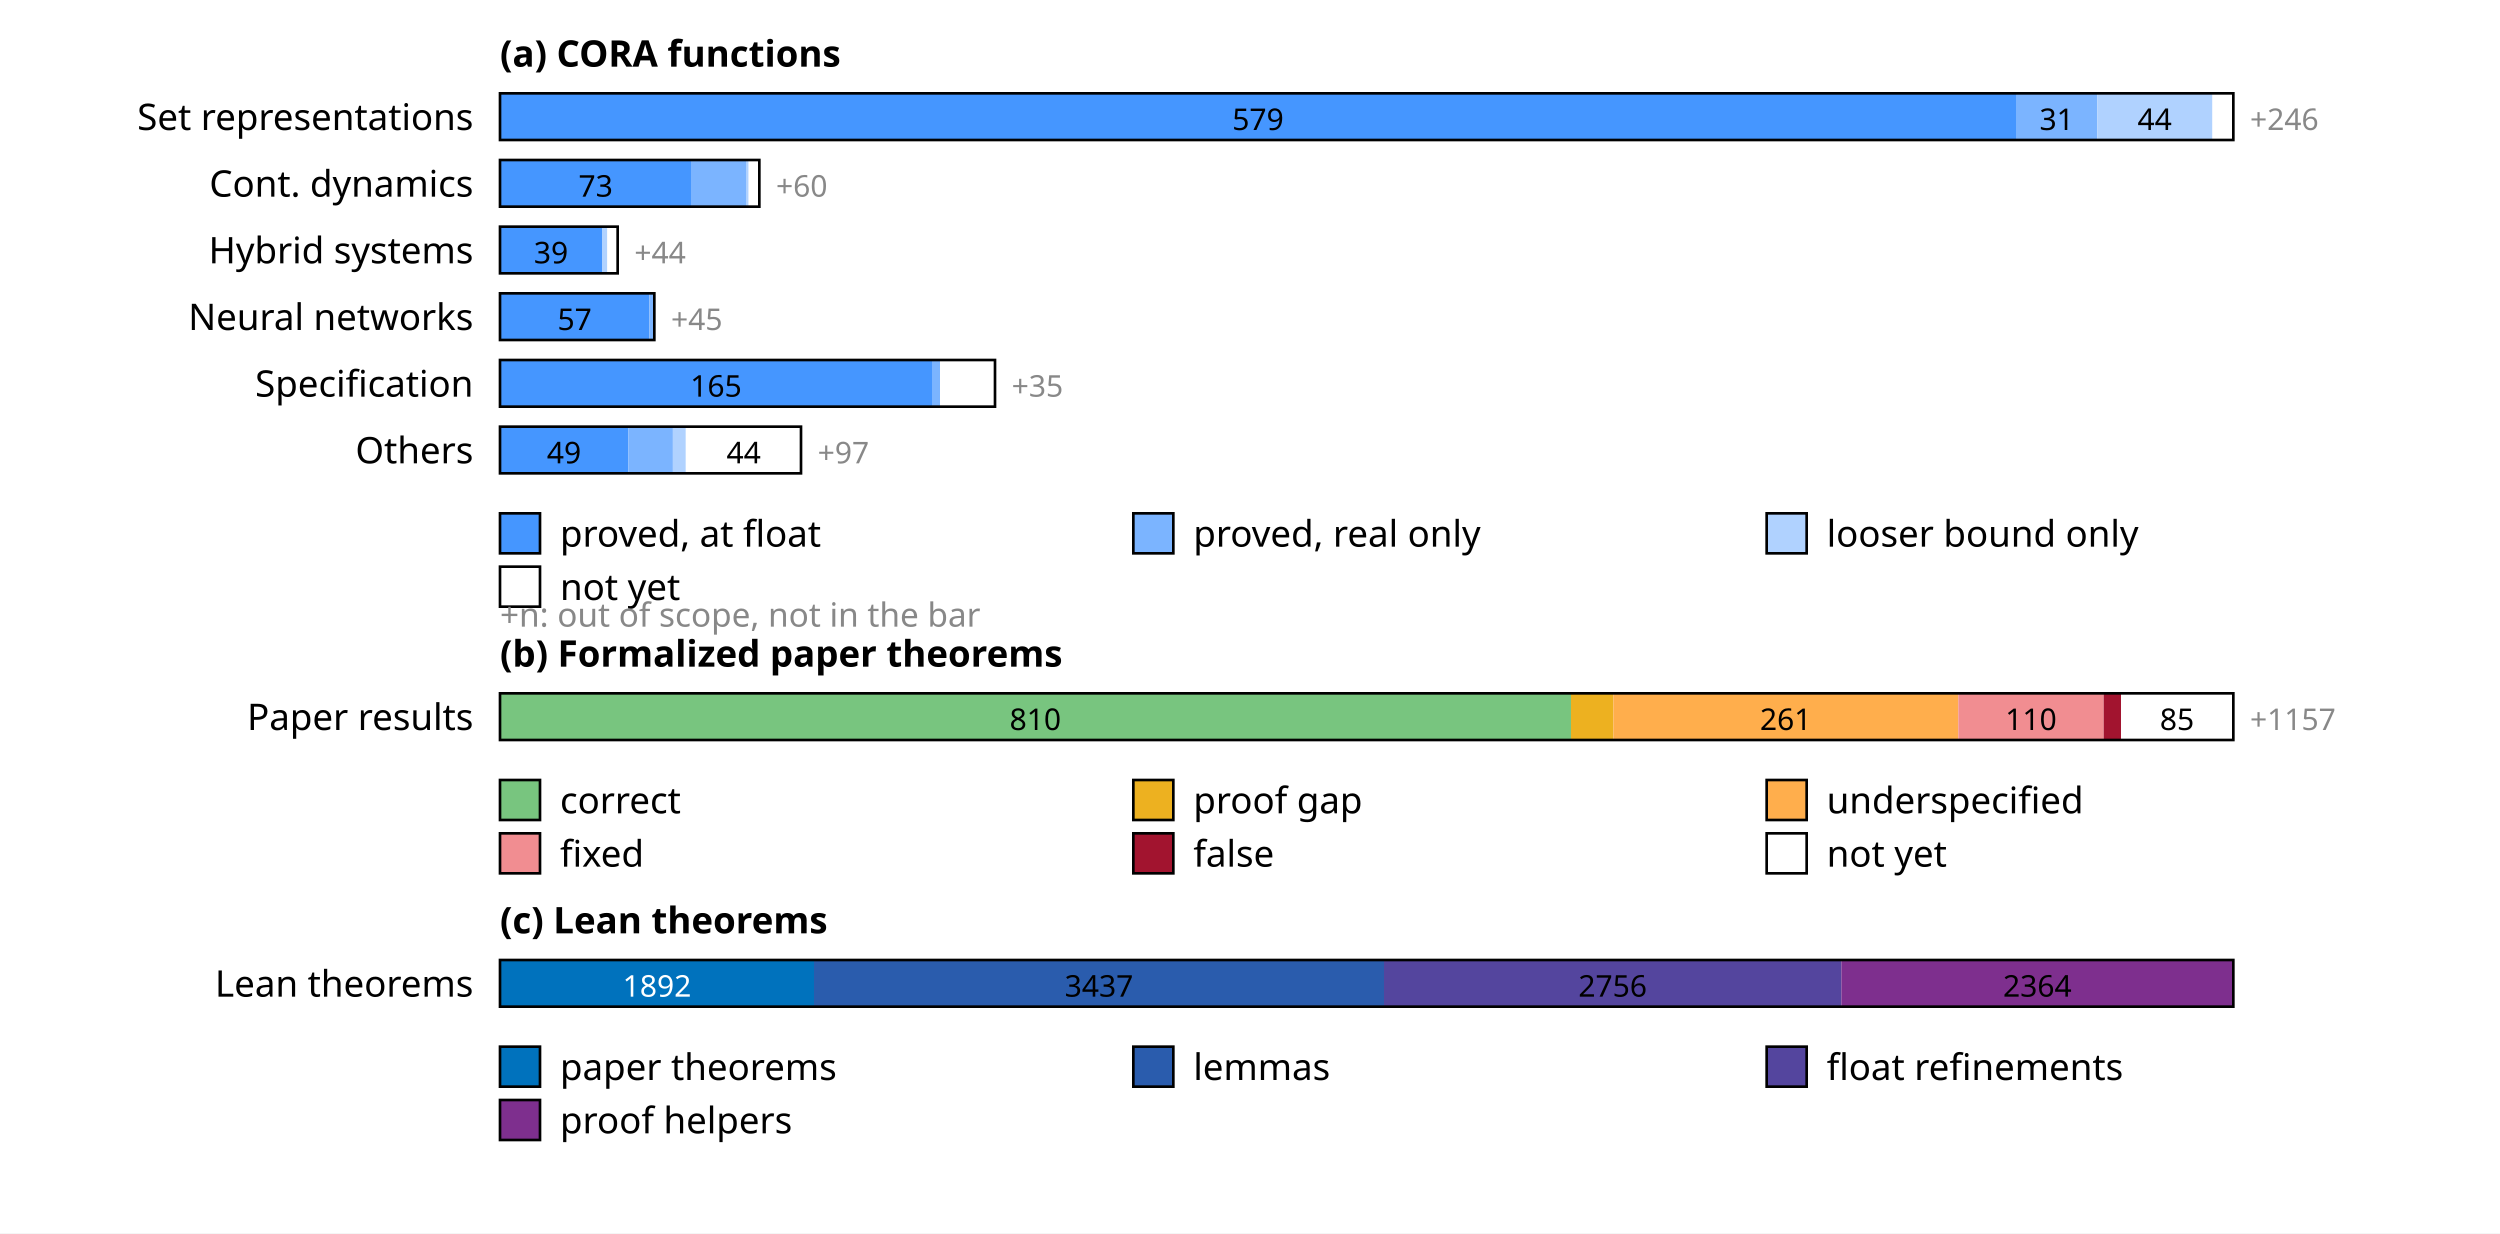
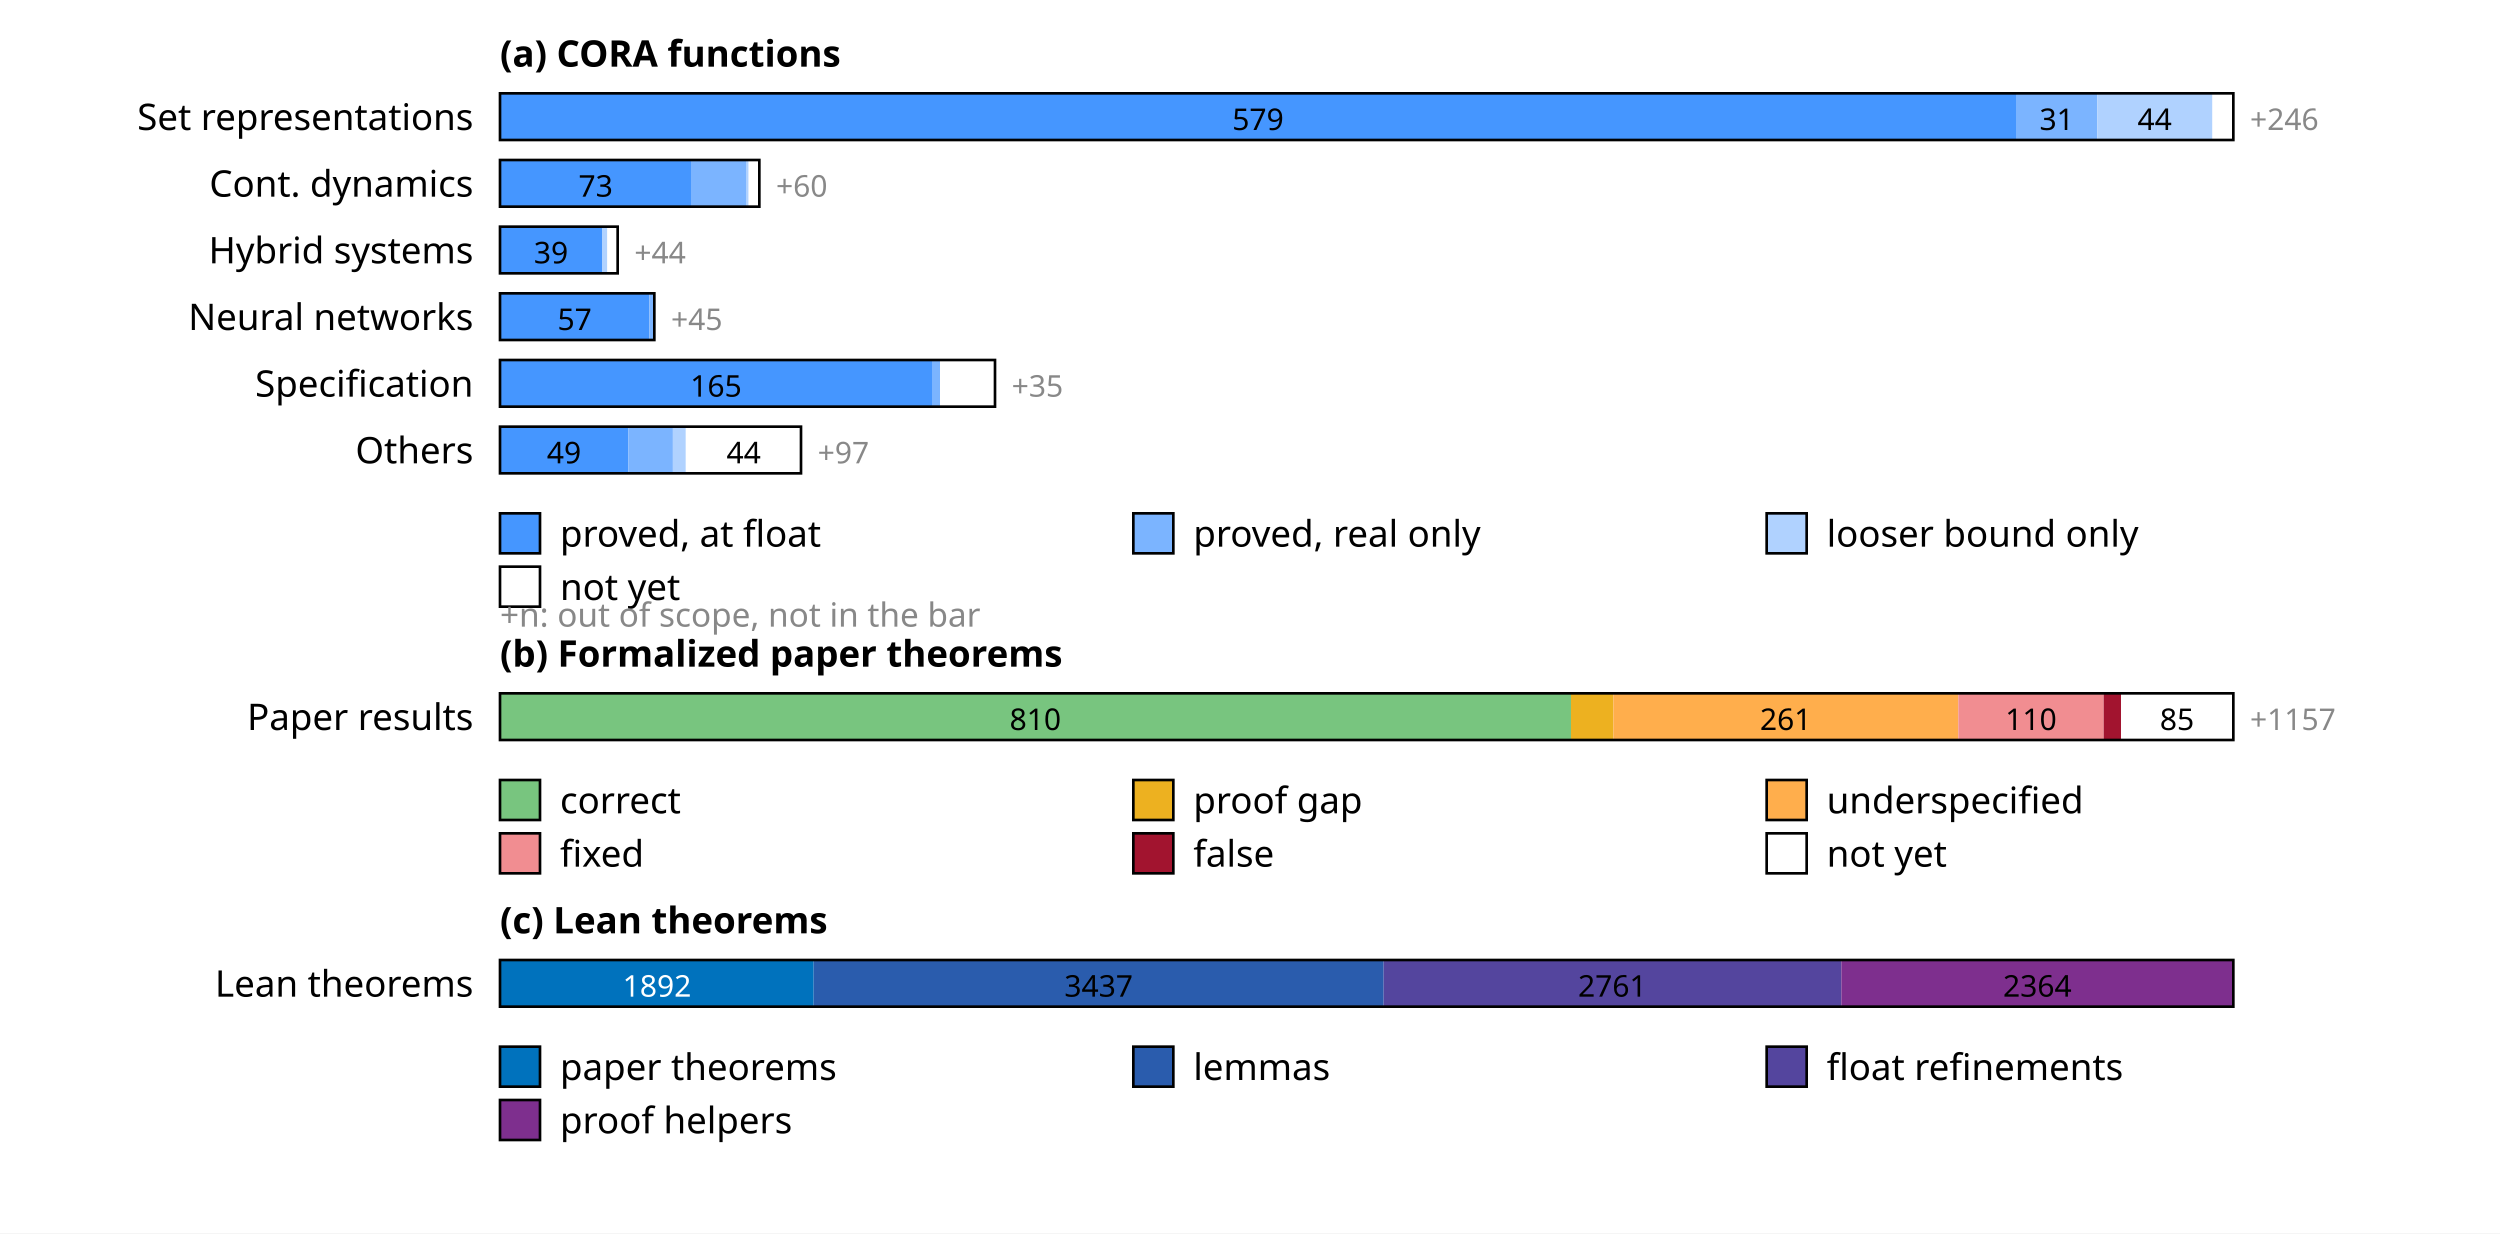
<svg xmlns="http://www.w3.org/2000/svg" width="750" height="370" font-family="sans-serif" font-size="11">
  <rect width="100%" height="100%" fill="white" />
  <text x="150" y="20" font-weight="bold">(a) CORA functions</text>
  <text x="142" y="39" text-anchor="end">Set representations</text>
  <rect x="150.0" y="28" width="454.8" height="14" fill="rgb(69,150,255)" />
  <text x="377.4" y="39" text-anchor="middle" font-size="9" fill="#000">579</text>
  <rect x="604.8" y="28" width="24.4" height="14" fill="rgb(123,180,255)" />
  <text x="617.0" y="39" text-anchor="middle" font-size="9" fill="#000">31</text>
  <rect x="629.2" y="28" width="34.6" height="14" fill="rgb(176,210,255)" />
  <text x="646.4" y="39" text-anchor="middle" font-size="9" fill="#000">44</text>
  <rect x="663.7" y="28" width="6.3" height="14" fill="rgb(255,255,255)" />
  <rect x="150" y="28" width="520.0" height="14" fill="none" stroke="#000" stroke-width="0.8" />
  <text x="675.0" y="39" font-size="9" fill="#888">+246</text>
  <text x="142" y="59" text-anchor="end">Cont. dynamics</text>
  <rect x="150.0" y="48" width="57.3" height="14" fill="rgb(69,150,255)" />
  <text x="178.7" y="59" text-anchor="middle" font-size="9" fill="#000">73</text>
  <rect x="207.3" y="48" width="16.5" height="14" fill="rgb(123,180,255)" />
  <rect x="223.8" y="48" width="0.8" height="14" fill="rgb(176,210,255)" />
  <rect x="224.6" y="48" width="3.1" height="14" fill="rgb(255,255,255)" />
  <rect x="150" y="48" width="77.8" height="14" fill="none" stroke="#000" stroke-width="0.8" />
  <text x="232.8" y="59" font-size="9" fill="#888">+60</text>
  <text x="142" y="79" text-anchor="end">Hybrid systems</text>
  <rect x="150.0" y="68" width="30.6" height="14" fill="rgb(69,150,255)" />
  <text x="165.3" y="79" text-anchor="middle" font-size="9" fill="#000">39</text>
  <rect x="180.6" y="68" width="1.6" height="14" fill="rgb(176,210,255)" />
  <rect x="182.2" y="68" width="3.1" height="14" fill="rgb(255,255,255)" />
  <rect x="150" y="68" width="35.3" height="14" fill="none" stroke="#000" stroke-width="0.8" />
  <text x="190.3" y="79" font-size="9" fill="#888">+44</text>
  <text x="142" y="99" text-anchor="end">Neural networks</text>
  <rect x="150.0" y="88" width="44.8" height="14" fill="rgb(69,150,255)" />
  <text x="172.4" y="99" text-anchor="middle" font-size="9" fill="#000">57</text>
  <rect x="194.8" y="88" width="1.6" height="14" fill="rgb(123,180,255)" />
  <rect x="150" y="88" width="46.3" height="14" fill="none" stroke="#000" stroke-width="0.8" />
  <text x="201.3" y="99" font-size="9" fill="#888">+45</text>
  <text x="142" y="119" text-anchor="end">Specification</text>
  <rect x="150.0" y="108" width="129.6" height="14" fill="rgb(69,150,255)" />
  <text x="214.8" y="119" text-anchor="middle" font-size="9" fill="#000">165</text>
  <rect x="279.6" y="108" width="2.4" height="14" fill="rgb(123,180,255)" />
  <rect x="282.0" y="108" width="16.5" height="14" fill="rgb(255,255,255)" />
  <rect x="150" y="108" width="148.5" height="14" fill="none" stroke="#000" stroke-width="0.8" />
  <text x="303.5" y="119" font-size="9" fill="#888">+35</text>
  <text x="142" y="139" text-anchor="end">Others</text>
  <rect x="150.0" y="128" width="38.5" height="14" fill="rgb(69,150,255)" />
  <text x="169.2" y="139" text-anchor="middle" font-size="9" fill="#000">49</text>
  <rect x="188.5" y="128" width="13.4" height="14" fill="rgb(123,180,255)" />
  <rect x="201.8" y="128" width="3.9" height="14" fill="rgb(176,210,255)" />
  <rect x="205.8" y="128" width="34.6" height="14" fill="rgb(255,255,255)" />
  <text x="223.1" y="139" text-anchor="middle" font-size="9" fill="#000">44</text>
  <rect x="150" y="128" width="90.3" height="14" fill="none" stroke="#000" stroke-width="0.8" />
  <text x="245.3" y="139" font-size="9" fill="#888">+97</text>
  <rect x="150" y="154" width="12" height="12" fill="rgb(69,150,255)" stroke="#000" stroke-width="0.8" />
  <text x="168" y="164">proved, at float</text>
  <rect x="340" y="154" width="12" height="12" fill="rgb(123,180,255)" stroke="#000" stroke-width="0.8" />
  <text x="358" y="164">proved, real only</text>
  <rect x="530" y="154" width="12" height="12" fill="rgb(176,210,255)" stroke="#000" stroke-width="0.8" />
  <text x="548" y="164">looser bound only</text>
  <rect x="150" y="170" width="12" height="12" fill="rgb(255,255,255)" stroke="#000" stroke-width="0.8" />
  <text x="168" y="180">not yet</text>
  <text x="150" y="188" font-size="10" fill="#888">+n: out of scope, not in the bar</text>
  <text x="150" y="200" font-weight="bold">(b) Formalized paper theorems</text>
  <text x="142" y="219" text-anchor="end">Paper results</text>
  <rect x="150.0" y="208" width="321.3" height="14" fill="rgb(120,197,127)" />
  <text x="310.6" y="219" text-anchor="middle" font-size="9" fill="#000">810</text>
  <rect x="471.3" y="208" width="12.7" height="14" fill="rgb(237,177,32)" />
  <rect x="484.0" y="208" width="103.5" height="14" fill="rgb(255,174,76)" />
  <text x="535.7" y="219" text-anchor="middle" font-size="9" fill="#000">261</text>
  <rect x="587.5" y="208" width="43.6" height="14" fill="rgb(241,141,145)" />
  <text x="609.3" y="219" text-anchor="middle" font-size="9" fill="#000">110</text>
  <rect x="631.1" y="208" width="5.2" height="14" fill="rgb(162,20,47)" />
  <rect x="636.3" y="208" width="33.7" height="14" fill="rgb(255,255,255)" />
  <text x="653.1" y="219" text-anchor="middle" font-size="9" fill="#000">85</text>
  <rect x="150" y="208" width="520.0" height="14" fill="none" stroke="#000" stroke-width="0.8" />
  <text x="675.0" y="219" font-size="9" fill="#888">+1157</text>
  <rect x="150" y="234" width="12" height="12" fill="rgb(120,197,127)" stroke="#000" stroke-width="0.8" />
  <text x="168" y="244">correct</text>
  <rect x="340" y="234" width="12" height="12" fill="rgb(237,177,32)" stroke="#000" stroke-width="0.8" />
  <text x="358" y="244">proof gap</text>
  <rect x="530" y="234" width="12" height="12" fill="rgb(255,174,76)" stroke="#000" stroke-width="0.8" />
  <text x="548" y="244">underspecified</text>
  <rect x="150" y="250" width="12" height="12" fill="rgb(241,141,145)" stroke="#000" stroke-width="0.8" />
  <text x="168" y="260">fixed</text>
  <rect x="340" y="250" width="12" height="12" fill="rgb(162,20,47)" stroke="#000" stroke-width="0.8" />
  <text x="358" y="260">false</text>
  <rect x="530" y="250" width="12" height="12" fill="rgb(255,255,255)" stroke="#000" stroke-width="0.8" />
  <text x="548" y="260">not yet</text>
  <text x="150" y="280" font-weight="bold">(c) Lean theorems</text>
  <text x="142" y="299" text-anchor="end">Lean theorems</text>
-   <rect x="150.0" y="288" width="94.2" height="14" fill="rgb(0,114,189)" />
+   <rect x="150.0" y="288" width="94.1" height="14" fill="rgb(0,114,189)" />
  <text x="197.1" y="299" text-anchor="middle" font-size="9" fill="#fff">1892</text>
-   <rect x="244.2" y="288" width="171.0" height="14" fill="rgb(42,92,173)" />
-   <text x="329.7" y="299" text-anchor="middle" font-size="9" fill="#000">3437</text>
-   <rect x="415.2" y="288" width="137.2" height="14" fill="rgb(84,69,158)" />
-   <text x="483.8" y="299" text-anchor="middle" font-size="9" fill="#000">2756</text>
+   <rect x="244.1" y="288" width="171.0" height="14" fill="rgb(42,92,173)" />
+   <text x="329.6" y="299" text-anchor="middle" font-size="9" fill="#000">3437</text>
+   <rect x="415.1" y="288" width="137.3" height="14" fill="rgb(84,69,158)" />
+   <text x="483.7" y="299" text-anchor="middle" font-size="9" fill="#000">2761</text>
  <rect x="552.4" y="288" width="117.6" height="14" fill="rgb(126,47,142)" />
  <text x="611.2" y="299" text-anchor="middle" font-size="9" fill="#000">2364</text>
  <rect x="150" y="288" width="520.0" height="14" fill="none" stroke="#000" stroke-width="0.8" />
  <rect x="150" y="314" width="12" height="12" fill="rgb(0,114,189)" stroke="#000" stroke-width="0.8" />
  <text x="168" y="324">paper theorems</text>
  <rect x="340" y="314" width="12" height="12" fill="rgb(42,92,173)" stroke="#000" stroke-width="0.8" />
  <text x="358" y="324">lemmas</text>
  <rect x="530" y="314" width="12" height="12" fill="rgb(84,69,158)" stroke="#000" stroke-width="0.8" />
  <text x="548" y="324">float refinements</text>
  <rect x="150" y="330" width="12" height="12" fill="rgb(126,47,142)" stroke="#000" stroke-width="0.8" />
  <text x="168" y="340">proof helpers</text>
</svg>
